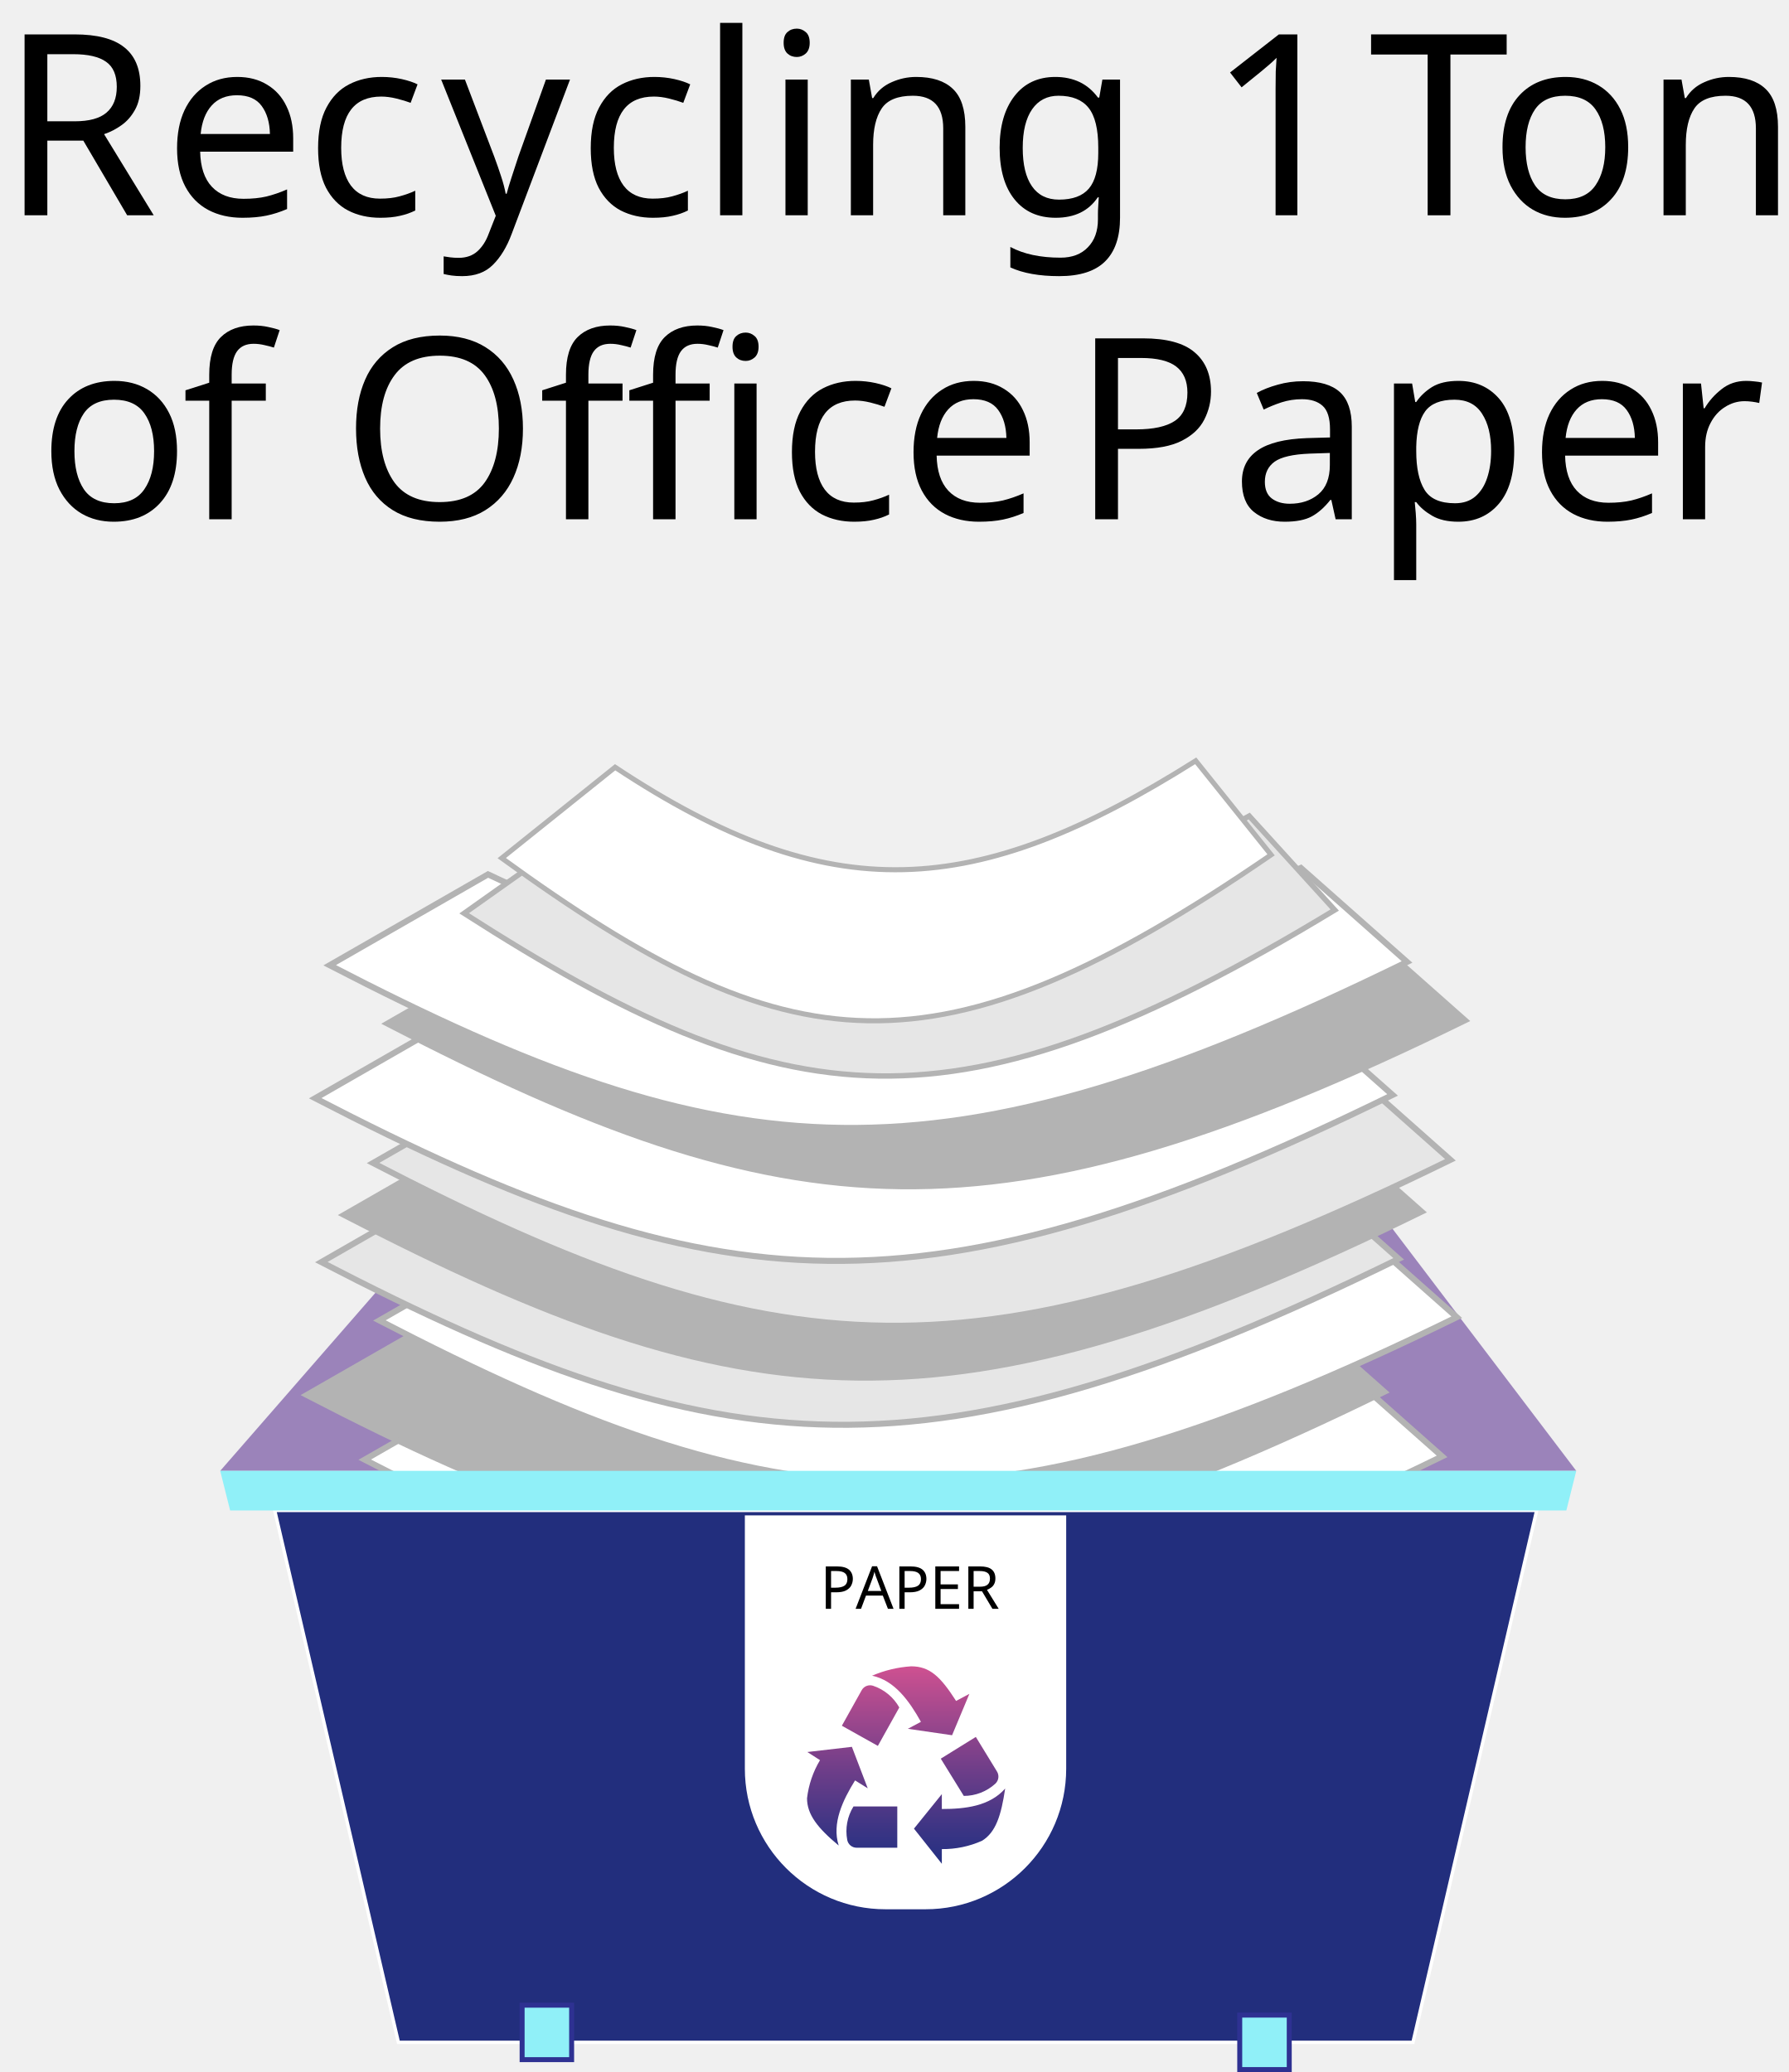
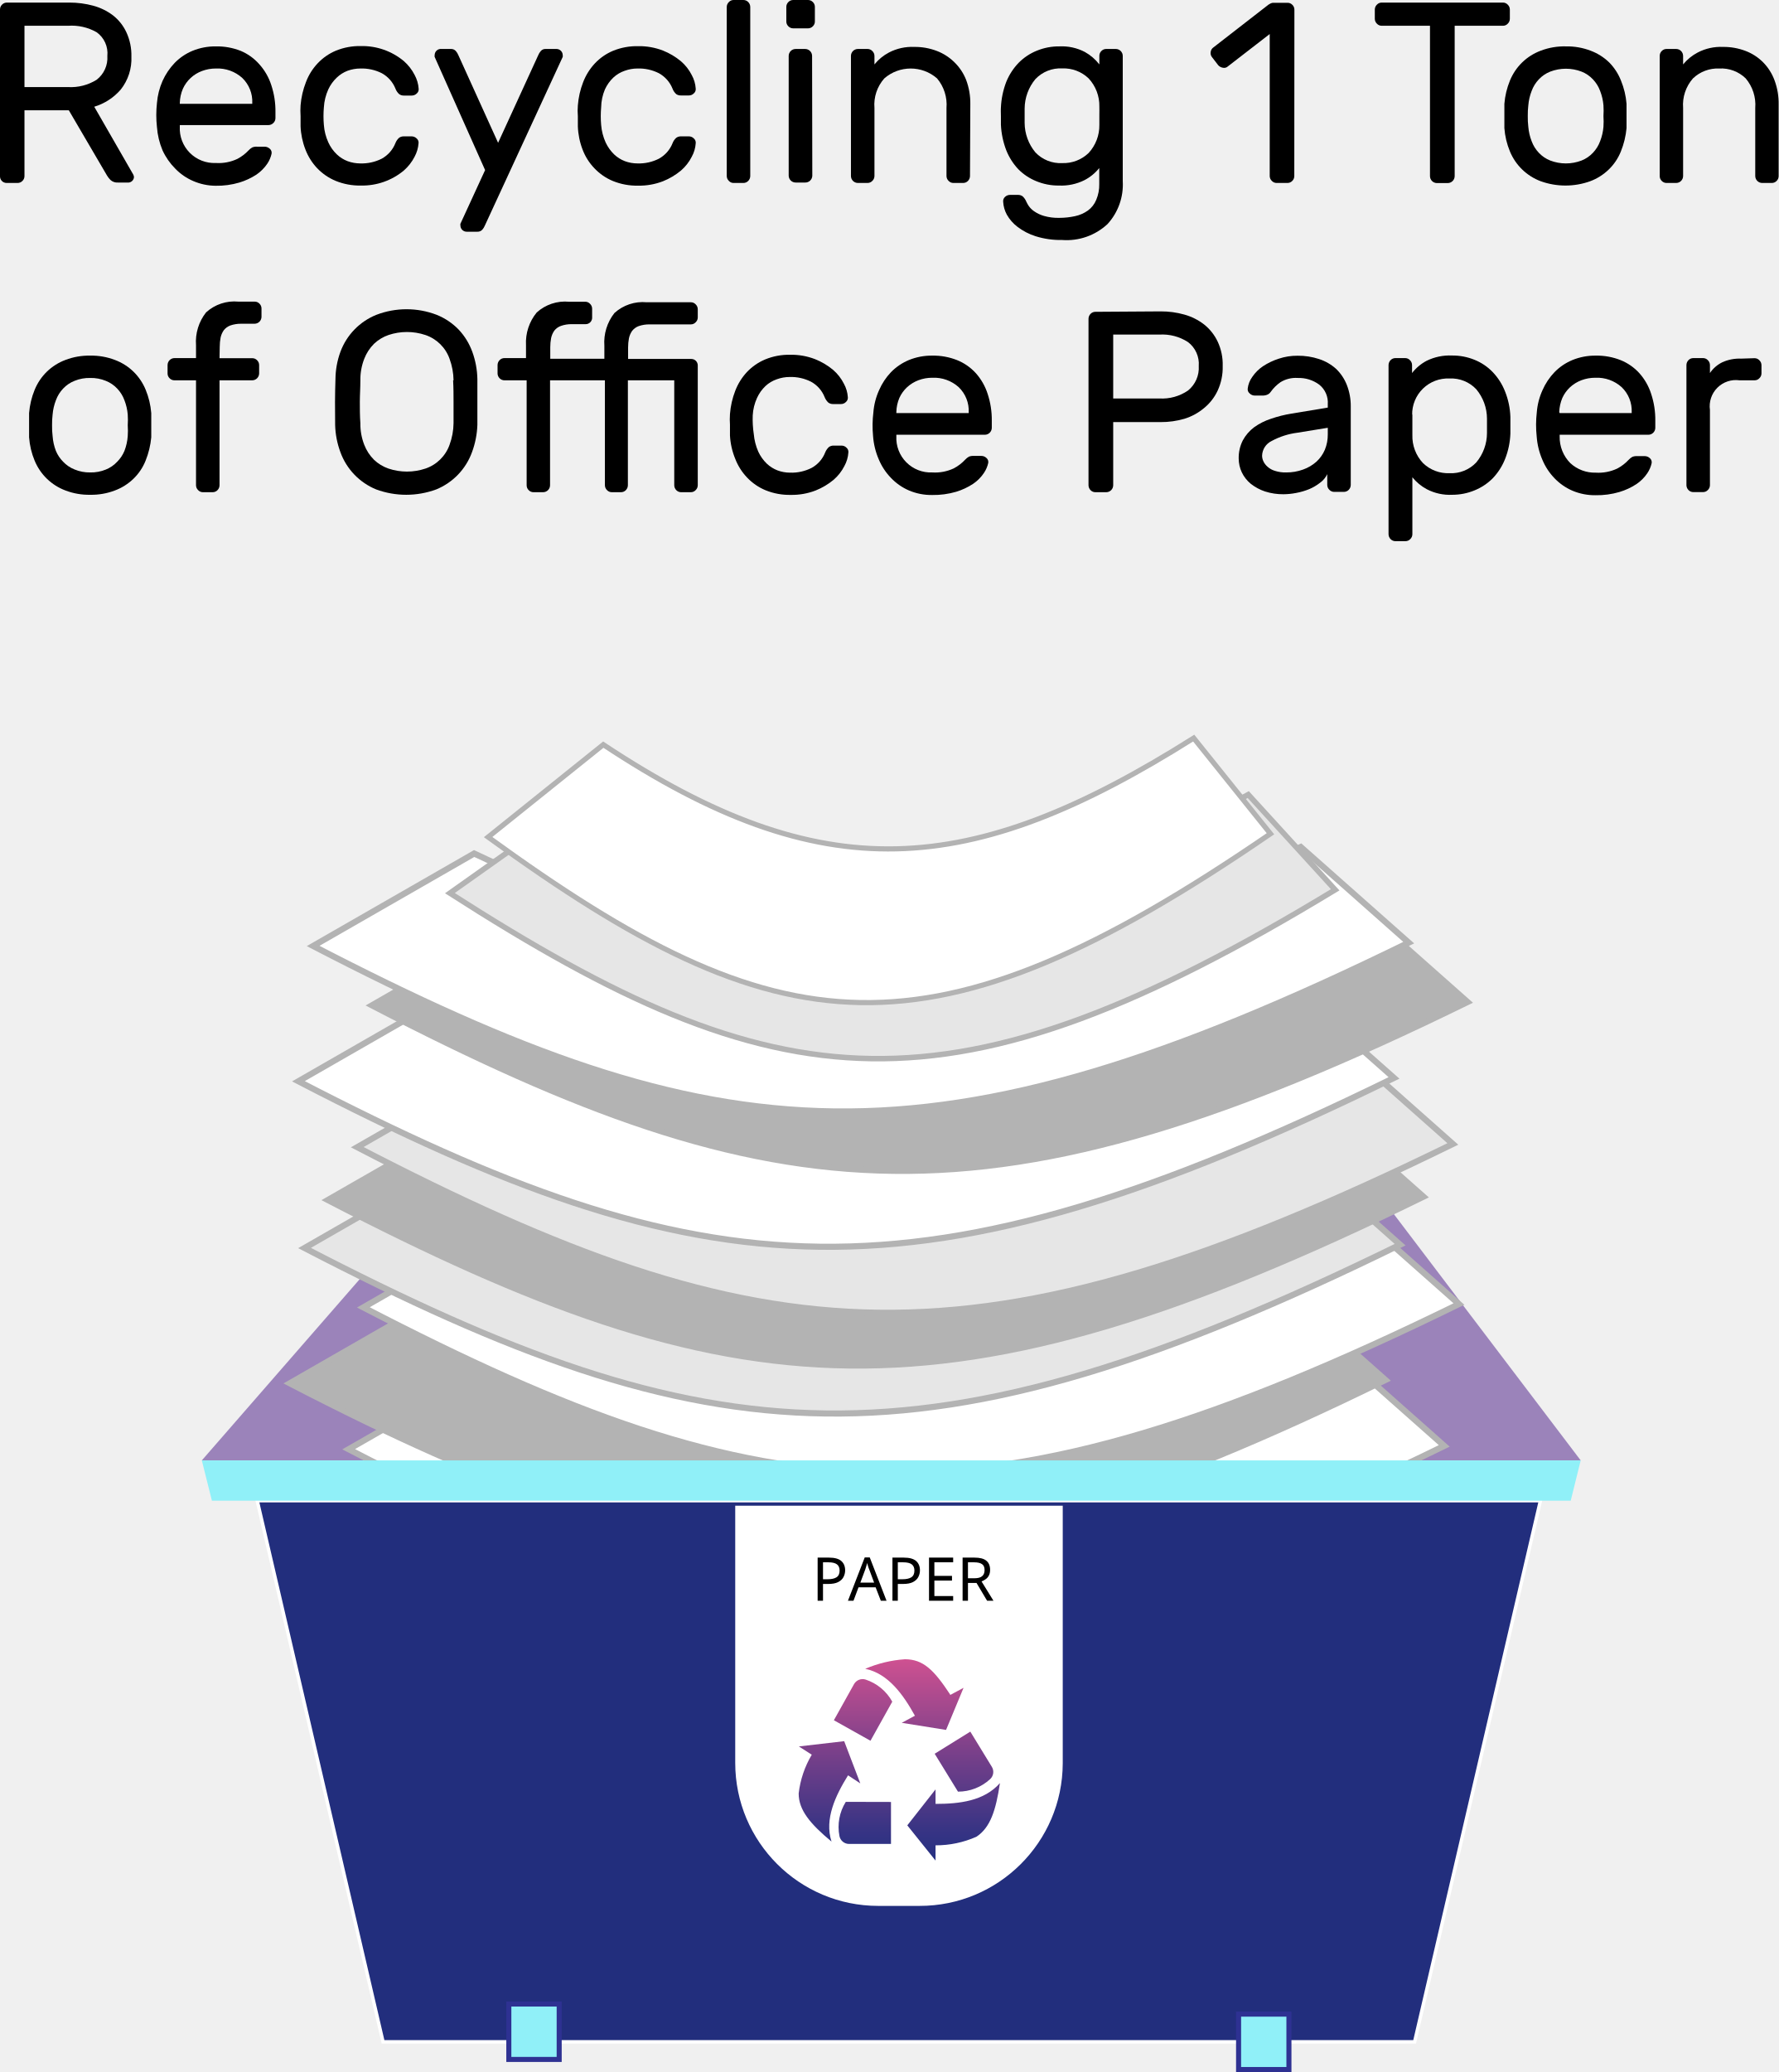
- <svg xmlns="http://www.w3.org/2000/svg" viewBox="0 0 169.44 196.33">
+ <svg xmlns="http://www.w3.org/2000/svg" viewBox="0 0 165.69 192.97">
  <defs>
-     <style>.cls-1{fill:#684389;}.cls-2{font-size:6.56px;font-family:MyriadPro-Bold, MyriadPro Bold;font-weight:700;}.cls-12,.cls-2,.cls-4{fill:#222e7d;}.cls-3{letter-spacing:-0.08em;}.cls-5{fill:#9b83ba;}.cls-11,.cls-6{fill:#e6e6e6;}.cls-10,.cls-11,.cls-6,.cls-7,.cls-8,.cls-9{stroke:#b3b3b3;}.cls-10,.cls-11,.cls-12,.cls-13,.cls-6,.cls-7,.cls-8,.cls-9{stroke-miterlimit:10;}.cls-6,.cls-7,.cls-8{stroke-width:0.57px;}.cls-10,.cls-14,.cls-7,.cls-9{fill:#fff;}.cls-8{fill:#b3b3b3;}.cls-11,.cls-9{stroke-width:0.51px;}.cls-10{stroke-width:0.48px;}.cls-12{stroke:#fff;stroke-width:0.32px;}.cls-13,.cls-16{fill:#90f0f8;}.cls-13{stroke:#2e3192;stroke-width:0.47px;}.cls-15{fill:url(#linear-gradient);}.cls-17{font-size:5.63px;}.cls-17,.cls-19{font-family:Rubik-Regular, Rubik;}.cls-18{letter-spacing:-0.04em;}.cls-19{font-size:24px;}.cls-20{letter-spacing:-0.01em;}.cls-21{letter-spacing:-0.02em;}.cls-22{letter-spacing:-0.02em;}.cls-23{letter-spacing:0em;}.cls-24{letter-spacing:-0.03em;}.cls-25{letter-spacing:-0.09em;}.cls-26{letter-spacing:-0.01em;}.cls-27{letter-spacing:-0.02em;}.cls-28{letter-spacing:-0.01em;}.cls-29{letter-spacing:-0.02em;}</style>
-     <linearGradient id="linear-gradient" x1="85.8" y1="176.64" x2="85.8" y2="157.89" gradientUnits="userSpaceOnUse">
+     <style>.cls-1{fill:#684389;}.cls-2{font-size:6.56px;font-family:MyriadPro-Bold, MyriadPro Bold;font-weight:700;}.cls-12,.cls-2,.cls-4{fill:#222e7d;}.cls-3{letter-spacing:-0.08em;}.cls-5{fill:#9b83ba;}.cls-11,.cls-6{fill:#e6e6e6;}.cls-10,.cls-11,.cls-6,.cls-7,.cls-8,.cls-9{stroke:#b3b3b3;}.cls-10,.cls-11,.cls-12,.cls-13,.cls-6,.cls-7,.cls-8,.cls-9{stroke-miterlimit:10;}.cls-6,.cls-7,.cls-8{stroke-width:0.57px;}.cls-10,.cls-14,.cls-7,.cls-9{fill:#fff;}.cls-8{fill:#b3b3b3;}.cls-11,.cls-9{stroke-width:0.51px;}.cls-10{stroke-width:0.48px;}.cls-12{stroke:#fff;stroke-width:0.32px;}.cls-13,.cls-16{fill:#90f0f8;}.cls-13{stroke:#2e3192;stroke-width:0.47px;}.cls-15{fill:url(#linear-gradient);}.cls-17{font-size:5.63px;font-family:Rubik-Regular, Rubik;}.cls-18{letter-spacing:-0.04em;}</style>
+     <linearGradient id="linear-gradient" x1="83.73" y1="173.28" x2="83.73" y2="154.53" gradientUnits="userSpaceOnUse">
      <stop offset="0" stop-color="#243082" />
      <stop offset="0.16" stop-color="#393484" />
      <stop offset="0.48" stop-color="#6f3e89" />
      <stop offset="0.95" stop-color="#c54f90" />
      <stop offset="1" stop-color="#cf5191" />
    </linearGradient>
  </defs>
  <g id="Layer_2" data-name="Layer 2">
    <g id="Layer_2-2" data-name="Layer 2">
-       <polygon class="cls-1" points="144.4 136.56 26.73 136.56 51.57 107.93 122.37 107.72 144.4 136.56" />
-       <text class="cls-2" transform="translate(76.63 152.61)">
+       <polygon class="cls-1" points="142.33 133.2 24.66 133.2 49.5 104.57 120.31 104.37 142.33 133.2" />
+       <text class="cls-2" transform="translate(74.56 149.25)">
        <tspan class="cls-3">P</tspan>
        <tspan x="2.94" y="0">APER</tspan>
      </text>
-       <polygon class="cls-4" points="113.69 136.56 60.24 136.56 51.34 107.96 122.6 107.96 113.69 136.56" />
-       <polygon class="cls-5" points="149.32 139.37 20.86 139.37 49.46 106.55 124.24 106.32 149.32 139.37" />
-       <path class="cls-6" d="M133.87,142.94c-44.57,21.82-64.09,20-102.06.31l15-8.61c28.57,13.51,47.74,12.58,77-.61Z" />
-       <path class="cls-7" d="M136.61,138c-44.57,21.82-64.09,20-102.06.31l15-8.6c28.57,13.51,47.74,12.57,77-.62Z" />
-       <path class="cls-8" d="M131.13,131.88c-44.57,21.82-64.09,20-102.06.3l15-8.6c28.57,13.51,47.74,12.57,77-.61Z" />
-       <path class="cls-7" d="M138,124.81c-44.57,21.82-64.09,20-102.06.31l15-8.61c28.57,13.51,47.74,12.57,77-.61Z" />
-       <path class="cls-6" d="M132.5,119.28c-44.57,21.82-64.09,20-102.06.31l15-8.61c28.57,13.51,47.74,12.57,77-.61Z" />
-       <path class="cls-9" d="M125.65,114.36c-36,21.82-51.78,20-82.47.31l12.15-8.61c23.08,13.51,38.57,12.57,62.22-.61Z" />
-       <path class="cls-10" d="M119.62,109.14c-31.82,21.82-45.76,20-72.88.3l10.74-8.6c20.39,13.51,34.09,12.57,55-.62Z" />
-       <path class="cls-8" d="M134.66,114.81c-44.57,21.82-64.08,20-102.06.31l15-8.61c28.57,13.52,47.74,12.58,77-.61Z" />
-       <path class="cls-6" d="M137.4,109.9c-44.57,21.81-64.08,20-102.06.3l15-8.6c28.57,13.51,47.74,12.57,77-.62Z" />
-       <path class="cls-7" d="M131.92,103.75c-44.57,21.82-64.08,20-102.06.31l15-8.61c28.57,13.51,47.74,12.57,77-.61Z" />
-       <path class="cls-8" d="M138.77,96.68c-44.57,21.82-64.08,20-102.06.31l15-8.61c28.57,13.51,47.74,12.58,77-.61Z" />
-       <path class="cls-7" d="M133.29,91.15c-44.57,21.82-64.08,20-102.06.31l15-8.61c28.57,13.51,47.74,12.57,77-.61Z" />
-       <path class="cls-11" d="M126.44,86.23c-36,21.82-51.78,20-82.47.31l12.15-8.61c23.08,13.52,38.57,12.58,62.22-.61Z" />
-       <path class="cls-10" d="M120.41,81c-31.82,21.82-45.76,20-72.88.31l10.74-8.61c20.4,13.51,34.09,12.57,55-.61Z" />
-       <polygon class="cls-12" points="133.85 193.52 37.74 193.52 26.02 143.12 145.57 143.12 133.85 193.52" />
-       <rect class="cls-13" x="117.44" y="190.94" width="4.69" height="5.16" />
-       <rect class="cls-13" x="49.46" y="190" width="4.69" height="5.16" />
-       <path class="cls-14" d="M70.56,143.59H101a0,0,0,0,1,0,0v24a13.32,13.32,0,0,1-13.32,13.32H83.88a13.32,13.32,0,0,1-13.32-13.32v-24a0,0,0,0,1,0,0Z" />
-       <path class="cls-15" d="M77.68,166.78l-1.2-.77,4.22-.49,1.5,3.93L81,168.7c-1.16,1.87-2.22,4.07-1.55,6.17-2-1.66-3-2.94-3-4.48A9.08,9.08,0,0,1,77.68,166.78Zm3.17,4.39a4.45,4.45,0,0,0-.59,3.18.91.91,0,0,0,.9.73H85v-3.91Zm8.37,4v1.43l-2.64-3.33L89.22,170v1.41c2.2,0,4.53-.26,6-1.94-.38,2.54-.88,4.14-2.19,4.95A9.11,9.11,0,0,1,89.22,175.21Zm2.08-5a4.43,4.43,0,0,0,3-1.17.92.92,0,0,0,.14-1.15l-2-3.27-3.32,2.06Zm-.73-9,1.26-.67-1.64,3.92L86,163.81l1.24-.66c-1.08-1.93-2.48-3.93-4.63-4.37a11.24,11.24,0,0,1,3.7-.89C88.09,157.89,89.1,158.88,90.57,161.17Zm-5.38.62a4.47,4.47,0,0,0-2.49-2.06.91.91,0,0,0-1.07.42l-1.88,3.37,3.41,1.91Z" />
-       <polygon class="cls-16" points="148.38 143.12 21.8 143.12 20.86 139.37 149.32 139.37 148.38 143.12" />
-       <text class="cls-17" transform="translate(77.68 152.44)">
+       <polygon class="cls-4" points="111.63 133.2 58.18 133.2 49.27 104.6 120.53 104.6 111.63 133.2" />
+       <polygon class="cls-5" points="147.25 136.01 18.8 136.01 47.4 103.19 122.17 102.96 147.25 136.01" />
+       <path class="cls-6" d="M131.8,139.58c-44.56,21.82-64.08,20-102.06.31l15-8.61c28.56,13.52,47.74,12.58,77-.61Z" />
+       <path class="cls-7" d="M134.54,134.66c-44.56,21.82-64.08,20-102.06.31l15-8.6c28.56,13.51,47.74,12.57,77-.62Z" />
+       <path class="cls-8" d="M129.06,128.52C84.5,150.34,65,148.49,27,128.83l15-8.61c28.56,13.51,47.74,12.57,77-.61Z" />
+       <path class="cls-7" d="M135.91,121.45c-44.56,21.82-64.08,20-102.06.31l15-8.61c28.56,13.51,47.74,12.57,77-.61Z" />
+       <path class="cls-6" d="M130.43,115.92c-44.56,21.82-64.08,20-102.06.31l15-8.61c28.56,13.51,47.74,12.57,77-.61Z" />
+       <path class="cls-9" d="M123.58,111c-36,21.82-51.78,20-82.47.31l12.15-8.61c23.08,13.52,38.58,12.58,62.23-.61Z" />
+       <path class="cls-10" d="M117.56,105.78c-31.83,21.82-45.76,20-72.88.3l10.73-8.6c20.4,13.51,34.09,12.57,55-.62Z" />
+       <path class="cls-8" d="M132.6,111.45c-44.57,21.82-64.09,20-102.06.31l15-8.6c28.57,13.51,47.74,12.57,77-.62Z" />
+       <path class="cls-6" d="M135.34,106.54c-44.57,21.82-64.09,20-102.06.3l15-8.6c28.56,13.51,47.74,12.57,77-.62Z" />
+       <path class="cls-7" d="M129.86,100.39c-44.57,21.82-64.09,20-102.06.31l15-8.61c28.57,13.51,47.74,12.57,77-.61Z" />
+       <path class="cls-8" d="M136.71,93.32c-44.57,21.82-64.09,20-102.06.31l15-8.61c28.56,13.52,47.74,12.58,77-.61Z" />
+       <path class="cls-7" d="M131.23,87.79c-44.57,21.82-64.09,20-102.06.31l15-8.61c28.57,13.51,47.74,12.57,77-.61Z" />
+       <path class="cls-11" d="M124.38,82.87c-36,21.82-51.79,20-82.47.31l12.14-8.6C77.14,88.09,92.63,87.15,116.28,74Z" />
+       <path class="cls-10" d="M118.35,77.65c-31.83,21.82-45.76,20-72.88.31L56.2,69.35c20.4,13.51,34.09,12.57,55-.61Z" />
+       <polygon class="cls-12" points="131.78 190.16 35.68 190.16 23.96 139.76 143.5 139.76 131.78 190.16" />
+       <rect class="cls-13" x="115.38" y="187.58" width="4.69" height="5.16" />
+       <rect class="cls-13" x="47.4" y="186.64" width="4.69" height="5.16" />
+       <path class="cls-14" d="M68.49,140.23H99a0,0,0,0,1,0,0v24A13.32,13.32,0,0,1,85.65,177.5H81.81a13.32,13.32,0,0,1-13.32-13.32v-24a0,0,0,0,1,0,0Z" />
+       <path class="cls-15" d="M75.62,163.42l-1.2-.77,4.22-.49,1.5,3.93L79,165.34c-1.16,1.87-2.22,4.07-1.54,6.17-2-1.66-3.06-2.94-3.06-4.48A9.1,9.1,0,0,1,75.62,163.42Zm3.17,4.39A4.4,4.4,0,0,0,78.2,171a.91.91,0,0,0,.89.73H83v-3.91Zm8.36,4.05v1.42L84.52,170l2.63-3.35V168c2.21,0,4.53-.26,6-1.94-.38,2.54-.89,4.14-2.19,5A9.32,9.32,0,0,1,87.15,171.86Zm2.09-5a4.4,4.4,0,0,0,3-1.17.91.91,0,0,0,.15-1.15l-2-3.27-3.32,2.06Zm-.73-9,1.25-.67-1.63,3.92L84,160.45l1.23-.66c-1.07-1.93-2.47-3.93-4.63-4.37a11.35,11.35,0,0,1,3.7-.89C86,154.53,87,155.52,88.51,157.81Zm-5.39.62a4.41,4.41,0,0,0-2.49-2.06.92.92,0,0,0-1.07.42l-1.88,3.37,3.41,1.91Z" />
+       <polygon class="cls-16" points="146.32 139.76 19.74 139.76 18.8 136.01 147.25 136.01 146.32 139.76" />
+       <text class="cls-17" transform="translate(75.62 149.08)">
        <tspan class="cls-18">P</tspan>
        <tspan x="3.37" y="0">APER</tspan>
      </text>
-       <text class="cls-19" transform="translate(0 20.4)">
-         <tspan class="cls-20">R</tspan>
-         <tspan x="15.46" y="0">e</tspan>
-         <tspan class="cls-21" x="28.82" y="0">c</tspan>
-         <tspan class="cls-22" x="41.76" y="0">y</tspan>
-         <tspan class="cls-23" x="54.65" y="0">cling 1</tspan>
-         <tspan class="cls-24" x="124.42" y="0"> </tspan>
-         <tspan class="cls-25" x="129.65" y="0">T</tspan>
-         <tspan class="cls-23" x="141.02" y="0">on</tspan>
-         <tspan class="cls-26" x="3.55" y="28.8">o</tspan>
-         <tspan class="cls-27" x="17.21" y="28.8">f</tspan>
-         <tspan x="26.02" y="28.8" xml:space="preserve"> Office </tspan>
-         <tspan class="cls-28" x="101.42" y="28.8">P</tspan>
-         <tspan x="116.54" y="28.8">ape</tspan>
-         <tspan class="cls-29" x="157.37" y="28.8">r</tspan>
-       </text>
+       <path d="M6.46.24A8.44,8.44,0,0,1,8.68.53a5.38,5.38,0,0,1,1.83.89A4.29,4.29,0,0,1,11.77,3a5.06,5.06,0,0,1,.47,2.26,4.61,4.61,0,0,1-1,3.09A5.27,5.27,0,0,1,8.78,9.94l3.63,6.31a.54.54,0,0,1,.07.26A.55.55,0,0,1,12,17h-1a.94.94,0,0,1-.71-.24,2.21,2.21,0,0,1-.32-.41L6.41,10.27H2.28v6.12a.62.62,0,0,1-.19.46.62.62,0,0,1-.46.19h-1a.62.62,0,0,1-.46-.19A.62.62,0,0,1,0,16.39V.89A.62.62,0,0,1,.19.43.62.62,0,0,1,.65.24ZM2.28,8.11H6.34A4.54,4.54,0,0,0,9,7.43a2.57,2.57,0,0,0,1-2.22A2.41,2.41,0,0,0,9,3,4.71,4.71,0,0,0,6.34,2.4H2.28Z" />
+       <path d="M14.62,9.6a6.37,6.37,0,0,1,.52-2.06,6,6,0,0,1,1.13-1.68,5,5,0,0,1,1.67-1.13,5.59,5.59,0,0,1,2.17-.41,6,6,0,0,1,2.32.42A4.75,4.75,0,0,1,24.17,6a5.34,5.34,0,0,1,1.1,1.92,7.66,7.66,0,0,1,.39,2.52V11a.63.63,0,0,1-.2.46.65.65,0,0,1-.45.19H16.75v.14a3.22,3.22,0,0,0,3.36,3.39,4.1,4.1,0,0,0,2-.38A4,4,0,0,0,23.16,14a1.41,1.41,0,0,1,.34-.27,1,1,0,0,1,.43-.07h.72a.72.72,0,0,1,.48.19.49.49,0,0,1,.17.46,2.7,2.7,0,0,1-.41.95,3.85,3.85,0,0,1-1,1,6.18,6.18,0,0,1-1.59.74,7.36,7.36,0,0,1-2.22.3A5.34,5.34,0,0,1,18,16.86a5.14,5.14,0,0,1-1.67-1.15A5.91,5.91,0,0,1,15.14,14a6.9,6.9,0,0,1-.52-2.17A10.21,10.21,0,0,1,14.62,9.6Zm2.13.07H23.5V9.6a3.05,3.05,0,0,0-.93-2.34,3.43,3.43,0,0,0-2.46-.88,3.65,3.65,0,0,0-1.29.23,3.19,3.19,0,0,0-1.06.65,3.14,3.14,0,0,0-.72,1,3.54,3.54,0,0,0-.29,1.32Z" />
+       <path d="M30.17,11.64a4.69,4.69,0,0,0,.42,1.63,3.58,3.58,0,0,0,.79,1.11,3,3,0,0,0,1,.63,3.46,3.46,0,0,0,1.18.21,4.15,4.15,0,0,0,2-.44,2.84,2.84,0,0,0,1.27-1.44,1.28,1.28,0,0,1,.35-.51.72.72,0,0,1,.44-.13h.72a.66.66,0,0,1,.47.19.51.51,0,0,1,.18.45,3.14,3.14,0,0,1-.37,1.26,4.34,4.34,0,0,1-1,1.28,6.05,6.05,0,0,1-4,1.4,5.92,5.92,0,0,1-2.34-.43,5.06,5.06,0,0,1-1.73-1.18,5.26,5.26,0,0,1-1.1-1.75A6.65,6.65,0,0,1,28,11.76c0-.26,0-.57,0-.95a7.25,7.25,0,0,1,0-1,7.58,7.58,0,0,1,.5-2.16,5.23,5.23,0,0,1,1.09-1.75,4.94,4.94,0,0,1,1.7-1.18,5.84,5.84,0,0,1,2.33-.43,6.05,6.05,0,0,1,4,1.4,4.34,4.34,0,0,1,1,1.28A3.14,3.14,0,0,1,39,8.26a.51.51,0,0,1-.18.45.66.66,0,0,1-.47.19h-.72a.72.72,0,0,1-.44-.13,1.28,1.28,0,0,1-.35-.51,2.84,2.84,0,0,0-1.27-1.44,4.15,4.15,0,0,0-2-.44,3.51,3.51,0,0,0-1.19.21,3,3,0,0,0-1,.63,3.6,3.6,0,0,0-.8,1.11A4.7,4.7,0,0,0,30.17,10,9.42,9.42,0,0,0,30.17,11.64Z" />
+       <path d="M45.17,21a1.37,1.37,0,0,1-.24.39.58.58,0,0,1-.46.19h-1a.58.58,0,0,1-.58-.58.38.38,0,0,1,0-.16l2.3-5L40.49,5.3a.38.38,0,0,1,0-.16A.58.58,0,0,1,41,4.56h1a.58.58,0,0,1,.46.19,1.37,1.37,0,0,1,.24.39l3.7,8.16,3.74-8.16a1.37,1.37,0,0,1,.24-.39.56.56,0,0,1,.46-.19h1a.58.58,0,0,1,.41.17.57.57,0,0,1,.17.41.38.38,0,0,1,0,.16Z" />
+       <path d="M56,11.64a4.92,4.92,0,0,0,.42,1.63,3.75,3.75,0,0,0,.79,1.11,3,3,0,0,0,1,.63,3.36,3.36,0,0,0,1.17.21,4.12,4.12,0,0,0,2-.44,2.84,2.84,0,0,0,1.27-1.44,1.28,1.28,0,0,1,.35-.51.73.73,0,0,1,.45-.13h.71a.64.64,0,0,1,.47.19.51.51,0,0,1,.18.45,3,3,0,0,1-.37,1.26,4.18,4.18,0,0,1-1,1.28,6.21,6.21,0,0,1-1.68,1,6.12,6.12,0,0,1-2.32.41,5.92,5.92,0,0,1-2.34-.43,5,5,0,0,1-1.72-1.18,5.13,5.13,0,0,1-1.11-1.75,6.65,6.65,0,0,1-.44-2.16c0-.26,0-.57,0-.95a5.79,5.79,0,0,1,0-1,7.57,7.57,0,0,1,.49-2.16,5.4,5.4,0,0,1,1.09-1.75,4.94,4.94,0,0,1,1.7-1.18,5.87,5.87,0,0,1,2.33-.43,6.12,6.12,0,0,1,2.32.41,6.21,6.21,0,0,1,1.68,1,4.18,4.18,0,0,1,1,1.28,3,3,0,0,1,.37,1.26.51.51,0,0,1-.18.45.64.64,0,0,1-.47.19h-.71A.73.73,0,0,1,63,8.77a1.28,1.28,0,0,1-.35-.51,2.84,2.84,0,0,0-1.27-1.44,4.12,4.12,0,0,0-2-.44,3.46,3.46,0,0,0-1.18.21,2.93,2.93,0,0,0-1.06.63,3.58,3.58,0,0,0-.79,1.11A4.48,4.48,0,0,0,56,10,9.42,9.42,0,0,0,56,11.64Z" />
+       <path d="M69.89,16.39a.66.66,0,0,1-.19.46.62.62,0,0,1-.46.19h-.89a.58.58,0,0,1-.45-.19.63.63,0,0,1-.2-.46V.65a.63.63,0,0,1,.2-.46A.58.58,0,0,1,68.35,0h.89a.62.62,0,0,1,.46.19.66.66,0,0,1,.19.46Z" />
+       <path d="M75.91,2a.61.61,0,0,1-.19.45.62.62,0,0,1-.46.19H73.9a.62.62,0,0,1-.46-.19A.61.61,0,0,1,73.25,2V.65a.62.62,0,0,1,.19-.46A.62.62,0,0,1,73.9,0h1.36a.62.62,0,0,1,.46.19.62.62,0,0,1,.19.46Zm-.24,14.37A.65.65,0,0,1,75,17h-.88a.65.65,0,0,1-.65-.65V5.21a.65.65,0,0,1,.65-.65H75a.65.65,0,0,1,.65.65Z" />
+       <path d="M90.36,16.39a.66.66,0,0,1-.19.46.62.62,0,0,1-.46.19h-.89a.6.6,0,0,1-.45-.19.63.63,0,0,1-.2-.46V10.06a3.8,3.8,0,0,0-.88-2.76,3.74,3.74,0,0,0-4.91,0,3.68,3.68,0,0,0-.92,2.76v6.33a.63.63,0,0,1-.2.46.61.61,0,0,1-.45.19h-.89a.65.65,0,0,1-.65-.65V5.21a.65.65,0,0,1,.65-.65h.89a.61.61,0,0,1,.45.19.63.63,0,0,1,.2.46V6a4.31,4.31,0,0,1,1.35-1.11,4.66,4.66,0,0,1,2.36-.52,5.67,5.67,0,0,1,2.09.37,4.73,4.73,0,0,1,1.65,1.06A4.68,4.68,0,0,1,90,7.44a6.19,6.19,0,0,1,.39,2.26Z" />
+       <path d="M93.24,10a7.62,7.62,0,0,1,.5-2.38A5.59,5.59,0,0,1,94.9,5.84a5,5,0,0,1,1.69-1.12,5.38,5.38,0,0,1,2.1-.4,4.63,4.63,0,0,1,2.37.52A4.43,4.43,0,0,1,102.41,6V5.21a.62.62,0,0,1,.19-.46.61.61,0,0,1,.45-.19h.89a.65.65,0,0,1,.65.65V16.87a5.45,5.45,0,0,1-1.42,4,5.59,5.59,0,0,1-4.24,1.48A7.71,7.71,0,0,1,96.47,22a5.52,5.52,0,0,1-1.68-.87,3.73,3.73,0,0,1-1-1.14,2.84,2.84,0,0,1-.34-1.2.53.53,0,0,1,.17-.45.67.67,0,0,1,.47-.19h.72a.73.73,0,0,1,.45.13,1.39,1.39,0,0,1,.35.51,2.88,2.88,0,0,0,.22.39,2,2,0,0,0,.51.5,3.09,3.09,0,0,0,.91.43,4.75,4.75,0,0,0,1.43.18,6.83,6.83,0,0,0,1.47-.16,3.22,3.22,0,0,0,1.19-.52,2.31,2.31,0,0,0,.78-1,3.52,3.52,0,0,0,.28-1.46V15.65A4.27,4.27,0,0,1,101,16.79a4.83,4.83,0,0,1-2.35.49,5.38,5.38,0,0,1-2.1-.4,5,5,0,0,1-1.69-1.12A5.59,5.59,0,0,1,93.74,14a7.62,7.62,0,0,1-.5-2.38c0-.24,0-.5,0-.79S93.22,10.25,93.24,10Zm9.17-.07a3.74,3.74,0,0,0-1-2.63,3.37,3.37,0,0,0-2.46-.93,3.21,3.21,0,0,0-2.5,1,4.33,4.33,0,0,0-1,2.74c0,.45,0,.89,0,1.34a4.33,4.33,0,0,0,1,2.74,3.21,3.21,0,0,0,2.5,1,3.38,3.38,0,0,0,2.46-.94,3.77,3.77,0,0,0,1-2.62c0-.24,0-.52,0-.86S102.42,10.18,102.41,9.94Z" />
+       <path d="M120.57,16.39a.62.62,0,0,1-.19.46.61.61,0,0,1-.45.19h-1a.6.6,0,0,1-.45-.19.63.63,0,0,1-.2-.46V3.17l-3.88,3a.52.52,0,0,1-.48.14.74.74,0,0,1-.44-.24l-.57-.74a.59.59,0,0,1-.13-.48.59.59,0,0,1,.25-.43L118.17.43a1,1,0,0,1,.39-.17l.38,0h1a.61.61,0,0,1,.45.19.62.62,0,0,1,.19.46Z" />
+       <path d="M140,.24a.6.6,0,0,1,.45.19.63.63,0,0,1,.2.46v.86a.63.63,0,0,1-.2.46.6.6,0,0,1-.45.19h-4.49v14a.65.65,0,0,1-.65.65h-1a.65.65,0,0,1-.65-.65V2.4h-4.49a.6.6,0,0,1-.45-.19.63.63,0,0,1-.2-.46V.89a.63.63,0,0,1,.2-.46.6.6,0,0,1,.45-.19Z" />
+       <path d="M145.87,4.32a6.13,6.13,0,0,1,2.3.4,5,5,0,0,1,1.73,1.09A5,5,0,0,1,151,7.5a7.19,7.19,0,0,1,.52,2.17c0,.15,0,.32,0,.52v1.25c0,.2,0,.36,0,.49a7.66,7.66,0,0,1-.53,2.18,4.83,4.83,0,0,1-1.13,1.68,5,5,0,0,1-1.73,1.09,6.81,6.81,0,0,1-4.6,0,5,5,0,0,1-2.87-2.77,7,7,0,0,1-.52-2.18c0-.13,0-.29,0-.49s0-.41,0-.63,0-.42,0-.62,0-.37,0-.52a7.19,7.19,0,0,1,.52-2.17,5,5,0,0,1,1.14-1.69,5,5,0,0,1,1.73-1.09A6.13,6.13,0,0,1,145.87,4.32Zm3.5,7.49a7.23,7.23,0,0,0,0-1,7.72,7.72,0,0,0,0-1,4.77,4.77,0,0,0-.31-1.34,3.13,3.13,0,0,0-.67-1.08,2.93,2.93,0,0,0-1.06-.72,4.08,4.08,0,0,0-2.92,0,2.93,2.93,0,0,0-1.06.72,3.13,3.13,0,0,0-.67,1.08,4.77,4.77,0,0,0-.31,1.34,7.72,7.72,0,0,0-.05,1,7.23,7.23,0,0,0,.05,1,4.77,4.77,0,0,0,.31,1.34,3.13,3.13,0,0,0,.67,1.08,2.93,2.93,0,0,0,1.06.72,4.08,4.08,0,0,0,2.92,0,2.93,2.93,0,0,0,1.06-.72,3.13,3.13,0,0,0,.67-1.08A4.77,4.77,0,0,0,149.37,11.81Z" />
+       <path d="M165.69,16.39a.62.62,0,0,1-.19.46.61.61,0,0,1-.45.19h-.89a.65.65,0,0,1-.65-.65V10.06a3.8,3.8,0,0,0-.89-2.76,3.27,3.27,0,0,0-2.47-.92,3.33,3.33,0,0,0-2.44.92,3.72,3.72,0,0,0-.92,2.76v6.33a.65.65,0,0,1-.65.65h-.89a.61.61,0,0,1-.45-.19.62.62,0,0,1-.19-.46V5.21a.62.62,0,0,1,.19-.46.61.61,0,0,1,.45-.19h.89a.65.65,0,0,1,.65.65V6a4.36,4.36,0,0,1,1.36-1.11,4.64,4.64,0,0,1,2.36-.52,5.71,5.71,0,0,1,2.09.37,4.6,4.6,0,0,1,1.64,1.06,4.7,4.7,0,0,1,1.07,1.69,6.19,6.19,0,0,1,.38,2.26Z" />
+       <path d="M8.4,33.12a6.13,6.13,0,0,1,2.3.4,5,5,0,0,1,1.73,1.09,5,5,0,0,1,1.14,1.69,7.19,7.19,0,0,1,.52,2.17c0,.15,0,.32,0,.52v1.25c0,.2,0,.36,0,.49a7.66,7.66,0,0,1-.53,2.18,4.83,4.83,0,0,1-1.13,1.68,5,5,0,0,1-1.73,1.09,6.13,6.13,0,0,1-2.3.4,6.13,6.13,0,0,1-2.3-.4,5,5,0,0,1-2.87-2.77,7,7,0,0,1-.52-2.18c0-.13,0-.29,0-.49s0-.41,0-.63,0-.42,0-.62,0-.37,0-.52a7.19,7.19,0,0,1,.52-2.17,5,5,0,0,1,1.14-1.69A5,5,0,0,1,6.1,33.52,6.13,6.13,0,0,1,8.4,33.12Zm3.5,7.49a7.23,7.23,0,0,0,0-1,7.72,7.72,0,0,0,0-1,4.77,4.77,0,0,0-.31-1.34,3.13,3.13,0,0,0-.67-1.08,2.93,2.93,0,0,0-1.06-.72,3.62,3.62,0,0,0-1.46-.27,3.62,3.62,0,0,0-1.46.27,2.93,2.93,0,0,0-1.06.72,3.13,3.13,0,0,0-.67,1.08,4.77,4.77,0,0,0-.31,1.34,7.72,7.72,0,0,0-.05,1,7.23,7.23,0,0,0,.05,1A4.77,4.77,0,0,0,5.21,42,3.13,3.13,0,0,0,5.88,43a2.93,2.93,0,0,0,1.06.72A3.62,3.62,0,0,0,8.4,44a3.62,3.62,0,0,0,1.46-.27A2.93,2.93,0,0,0,10.92,43,3.13,3.13,0,0,0,11.59,42,4.77,4.77,0,0,0,11.9,40.61Z" />
+       <path d="M20.45,33.36H23.5a.61.61,0,0,1,.45.19.62.62,0,0,1,.19.46v.77a.65.65,0,0,1-.64.64H20.45v9.77a.66.66,0,0,1-.19.46.62.62,0,0,1-.46.19h-.89a.6.6,0,0,1-.45-.19.63.63,0,0,1-.2-.46V35.42h-2a.62.62,0,0,1-.46-.19.61.61,0,0,1-.19-.45V34a.65.65,0,0,1,.65-.65h2v-1.2a4.41,4.41,0,0,1,.94-3.06,3.92,3.92,0,0,1,3-1h1.52a.61.61,0,0,1,.45.19.62.62,0,0,1,.19.46v.77a.65.65,0,0,1-.64.64H22.46a3,3,0,0,0-1,.16,1.4,1.4,0,0,0-.61.44,1.88,1.88,0,0,0-.3.69,4.54,4.54,0,0,0-.08.85Z" />
+       <path d="M31.25,35.3a7.57,7.57,0,0,1,.46-2.53,5.93,5.93,0,0,1,3.35-3.45,7.85,7.85,0,0,1,5.62,0,5.9,5.9,0,0,1,2.06,1.39A6,6,0,0,1,44,32.77a7.83,7.83,0,0,1,.47,2.53c0,1.43,0,2.85,0,4.28a8.13,8.13,0,0,1-.5,2.53,5.93,5.93,0,0,1-3.33,3.47,8.09,8.09,0,0,1-5.6,0,5.93,5.93,0,0,1-3.33-3.47,7.84,7.84,0,0,1-.49-2.53C31.2,38.15,31.2,36.73,31.25,35.3Zm11,.12a6,6,0,0,0-.37-2,3.61,3.61,0,0,0-2.25-2.22,5.42,5.42,0,0,0-3.44,0,3.71,3.71,0,0,0-1.35.82,4,4,0,0,0-.91,1.4,5.31,5.31,0,0,0-.36,2c0,.72-.05,1.4-.05,2s0,1.3.05,2a5.31,5.31,0,0,0,.36,2,4,4,0,0,0,.91,1.4,3.71,3.71,0,0,0,1.35.82,5.42,5.42,0,0,0,3.44,0,3.61,3.61,0,0,0,2.25-2.22,6,6,0,0,0,.37-2c0-.72,0-1.4,0-2S42.25,36.14,42.21,35.42Z" />
+       <path d="M65,45.19a.63.63,0,0,1-.2.46.6.6,0,0,1-.45.19h-.89a.62.62,0,0,1-.46-.19.66.66,0,0,1-.19-.46V35.42H58.49v9.77a.66.66,0,0,1-.19.46.62.62,0,0,1-.46.19H57a.6.6,0,0,1-.45-.19.63.63,0,0,1-.2-.46V35.42H51.24v9.77a.65.65,0,0,1-.65.65H49.7a.61.61,0,0,1-.45-.19.62.62,0,0,1-.19-.46V35.42H47a.62.62,0,0,1-.46-.19.65.65,0,0,1-.19-.45V34a.66.66,0,0,1,.19-.46.62.62,0,0,1,.46-.19h2v-1.2A4.41,4.41,0,0,1,50,29.1a3.94,3.94,0,0,1,3-1h1.51a.6.6,0,0,1,.45.19.63.63,0,0,1,.2.46v.77A.62.62,0,0,1,55,30a.6.6,0,0,1-.45.19H53.26a2.87,2.87,0,0,0-1,.16,1.37,1.37,0,0,0-.62.44,1.88,1.88,0,0,0-.3.69,4.54,4.54,0,0,0-.08.85v1.08H56.3v-1.2a4.41,4.41,0,0,1,.94-3.06,3.92,3.92,0,0,1,3-1h4.11a.6.6,0,0,1,.45.19.63.63,0,0,1,.2.46v.77a.62.62,0,0,1-.2.45.6.6,0,0,1-.45.19H60.5a3,3,0,0,0-1,.16,1.4,1.4,0,0,0-.61.44,1.88,1.88,0,0,0-.3.69,4.54,4.54,0,0,0-.08.85v1.08h5.88a.6.6,0,0,1,.45.19A.63.63,0,0,1,65,34Z" />
+       <path d="M70.22,40.44a5.17,5.17,0,0,0,.42,1.63,3.75,3.75,0,0,0,.79,1.11,3.07,3.07,0,0,0,1,.63,3.36,3.36,0,0,0,1.17.21,4.12,4.12,0,0,0,2-.44,2.8,2.8,0,0,0,1.27-1.44,1.39,1.39,0,0,1,.35-.51.73.73,0,0,1,.45-.13h.72a.63.63,0,0,1,.46.19.51.51,0,0,1,.18.45,3,3,0,0,1-.37,1.26,4.18,4.18,0,0,1-1,1.28,6.21,6.21,0,0,1-1.68,1,6.12,6.12,0,0,1-2.32.41,5.92,5.92,0,0,1-2.34-.43,5,5,0,0,1-1.72-1.18,5.28,5.28,0,0,1-1.11-1.75A6.65,6.65,0,0,1,68,40.56c0-.26,0-.57,0-1a7.09,7.09,0,0,1,0-1,7.57,7.57,0,0,1,.49-2.16,5.4,5.4,0,0,1,1.09-1.75,5,5,0,0,1,1.71-1.18,5.79,5.79,0,0,1,2.32-.43,6.12,6.12,0,0,1,2.32.41,6.21,6.21,0,0,1,1.68,1,4.18,4.18,0,0,1,1,1.28,3,3,0,0,1,.37,1.26.51.51,0,0,1-.18.45.63.63,0,0,1-.46.19h-.72a.73.73,0,0,1-.45-.13,1.39,1.39,0,0,1-.35-.51,2.8,2.8,0,0,0-1.27-1.44,4.12,4.12,0,0,0-2-.44,3.46,3.46,0,0,0-1.18.21,2.93,2.93,0,0,0-1.06.63,3.58,3.58,0,0,0-.79,1.11,4.48,4.48,0,0,0-.4,1.63A9.42,9.42,0,0,0,70.22,40.44Z" />
+       <path d="M81.36,38.4a6.13,6.13,0,0,1,.53-2.06A5.74,5.74,0,0,1,83,34.66a5.08,5.08,0,0,1,1.67-1.13,5.59,5.59,0,0,1,2.17-.41,6,6,0,0,1,2.32.42,4.75,4.75,0,0,1,1.74,1.21A5.34,5.34,0,0,1,92,36.67a7.66,7.66,0,0,1,.39,2.52v.65a.65.65,0,0,1-.65.65H83.5v.14A3.21,3.21,0,0,0,86.85,44a4.1,4.1,0,0,0,2-.38,4,4,0,0,0,1.07-.82,1.41,1.41,0,0,1,.34-.27,1,1,0,0,1,.43-.07h.72a.68.68,0,0,1,.48.19.49.49,0,0,1,.17.46,2.7,2.7,0,0,1-.41.95,3.69,3.69,0,0,1-1,1,6.11,6.11,0,0,1-1.58.74,7.48,7.48,0,0,1-2.23.3,5.34,5.34,0,0,1-2.16-.42A5.1,5.1,0,0,1,83,44.51a5.54,5.54,0,0,1-1.14-1.73,6.65,6.65,0,0,1-.53-2.17A10.21,10.21,0,0,1,81.36,38.4Zm2.14.07h6.74V38.4a3.05,3.05,0,0,0-.93-2.34,3.43,3.43,0,0,0-2.46-.88,3.65,3.65,0,0,0-1.29.23,3.29,3.29,0,0,0-1.06.65,3.14,3.14,0,0,0-.72,1,3.54,3.54,0,0,0-.28,1.32Z" />
+       <path d="M108.12,29a8,8,0,0,1,2.22.3,5.34,5.34,0,0,1,1.83.92,4.5,4.5,0,0,1,1.26,1.59,5,5,0,0,1,.47,2.28,5.12,5.12,0,0,1-.47,2.29A4.6,4.6,0,0,1,112.17,38a5.25,5.25,0,0,1-1.83,1,7.68,7.68,0,0,1-2.22.31H103.7v5.88a.65.65,0,0,1-.65.65h-1a.62.62,0,0,1-.46-.19.66.66,0,0,1-.19-.46V29.69a.66.66,0,0,1,.19-.46.62.62,0,0,1,.46-.19Zm-4.42,8.11H108a4.26,4.26,0,0,0,2.67-.74,2.71,2.71,0,0,0,1-2.28,2.55,2.55,0,0,0-1-2.23,4.4,4.4,0,0,0-2.67-.7h-4.3Z" />
+       <path d="M115.39,42.7a3.59,3.59,0,0,1,.38-1.68,3.78,3.78,0,0,1,1.06-1.23A5.67,5.67,0,0,1,118.4,39a11.35,11.35,0,0,1,1.91-.48l3.38-.56v-.31a2.13,2.13,0,0,0-.8-1.83,3.2,3.2,0,0,0-2-.62,2.72,2.72,0,0,0-1.6.39,3.79,3.79,0,0,0-.92.91.7.7,0,0,1-.32.26,1.1,1.1,0,0,1-.45.08h-.72a.67.67,0,0,1-.47-.2.5.5,0,0,1-.18-.45,2.29,2.29,0,0,1,.42-1.08,3.67,3.67,0,0,1,1-1,6,6,0,0,1,1.46-.7,5.38,5.38,0,0,1,1.77-.28,6.17,6.17,0,0,1,2,.31,4.4,4.4,0,0,1,1.58.91,4.21,4.21,0,0,1,1,1.49,5.38,5.38,0,0,1,.37,2v7.32a.66.66,0,0,1-.19.46.62.62,0,0,1-.46.19h-.89a.6.6,0,0,1-.45-.19.63.63,0,0,1-.2-.46v-1a2.1,2.1,0,0,1-.67.8,4.54,4.54,0,0,1-1,.59,6.24,6.24,0,0,1-1.23.36,6.38,6.38,0,0,1-1.18.12,5.49,5.49,0,0,1-1.72-.26,4.36,4.36,0,0,1-1.32-.71,3.12,3.12,0,0,1-.84-1.07A3.06,3.06,0,0,1,115.39,42.7ZM119.81,44a4.48,4.48,0,0,0,1.58-.27,3.73,3.73,0,0,0,1.24-.73,3.21,3.21,0,0,0,.79-1.12,3.7,3.7,0,0,0,.27-1.44v-.6l-2.83.46a6.84,6.84,0,0,0-2.4.77,1.57,1.57,0,0,0-.89,1.37,1.23,1.23,0,0,0,.12.52,1.51,1.51,0,0,0,.39.51,1.78,1.78,0,0,0,.68.38A3.15,3.15,0,0,0,119.81,44Z" />
+       <path d="M135.29,46.08a4.64,4.64,0,0,1-2.38-.52,4.38,4.38,0,0,1-1.34-1.11v5.3a.63.63,0,0,1-.2.46.6.6,0,0,1-.45.19H130a.62.62,0,0,1-.46-.19.66.66,0,0,1-.19-.46V34a.66.66,0,0,1,.19-.46.62.62,0,0,1,.46-.19h.89a.6.6,0,0,1,.45.19.63.63,0,0,1,.2.46v.74a4.23,4.23,0,0,1,1.36-1.14,4.87,4.87,0,0,1,2.36-.49,5.42,5.42,0,0,1,2.1.4,4.86,4.86,0,0,1,1.69,1.14,5.51,5.51,0,0,1,1.15,1.8,7,7,0,0,1,.5,2.37q0,.36,0,.78t0,.78a7.09,7.09,0,0,1-.5,2.38,5.57,5.57,0,0,1-1.15,1.79,5.09,5.09,0,0,1-1.69,1.12A5.42,5.42,0,0,1,135.29,46.08Zm-3.72-7.51c0,.24,0,.55,0,1s0,.7,0,.94a3.65,3.65,0,0,0,1,2.63,3.36,3.36,0,0,0,2.46.93,3.2,3.2,0,0,0,2.49-1,4.28,4.28,0,0,0,1-2.74c0-.45,0-.89,0-1.34a4.28,4.28,0,0,0-1-2.74,3.2,3.2,0,0,0-2.49-1,3.33,3.33,0,0,0-3.48,3.39Z" />
+       <path d="M143.16,38.4a6.13,6.13,0,0,1,.53-2.06,5.74,5.74,0,0,1,1.12-1.68,5,5,0,0,1,1.67-1.13,5.59,5.59,0,0,1,2.17-.41,6,6,0,0,1,2.32.42,4.75,4.75,0,0,1,1.74,1.21,5.34,5.34,0,0,1,1.1,1.92,7.66,7.66,0,0,1,.39,2.52v.65a.65.65,0,0,1-.65.65h-8.26v.14a3.43,3.43,0,0,0,1,2.51,3.36,3.36,0,0,0,2.36.88,4.1,4.1,0,0,0,2-.38,4,4,0,0,0,1.07-.82,1.41,1.41,0,0,1,.34-.27,1,1,0,0,1,.43-.07h.72a.68.68,0,0,1,.48.19.49.49,0,0,1,.17.46,2.7,2.7,0,0,1-.41.95,3.69,3.69,0,0,1-1,1,6,6,0,0,1-1.59.74,7.36,7.36,0,0,1-2.22.3,5.34,5.34,0,0,1-2.16-.42,5.1,5.1,0,0,1-1.66-1.15,5.54,5.54,0,0,1-1.14-1.73,6.65,6.65,0,0,1-.53-2.17A10.21,10.21,0,0,1,143.16,38.4Zm2.13.07H152V38.4a3.05,3.05,0,0,0-.93-2.34,3.43,3.43,0,0,0-2.46-.88,3.65,3.65,0,0,0-1.29.23,3.29,3.29,0,0,0-1.06.65,3.14,3.14,0,0,0-.72,1,3.75,3.75,0,0,0-.29,1.32Z" />
+       <path d="M163.44,33.36a.6.6,0,0,1,.45.19.63.63,0,0,1,.2.46v.77a.62.62,0,0,1-.2.45.6.6,0,0,1-.45.19h-1.39a2.44,2.44,0,0,0-2.76,2.76v7a.63.63,0,0,1-.2.46.6.6,0,0,1-.45.19h-.89a.62.62,0,0,1-.46-.19.66.66,0,0,1-.19-.46V34a.66.66,0,0,1,.19-.46.62.62,0,0,1,.46-.19h.89a.6.6,0,0,1,.45.19.63.63,0,0,1,.2.46v.74a2.94,2.94,0,0,1,1.15-1,3.84,3.84,0,0,1,1.75-.34Z" />
    </g>
  </g>
</svg>
